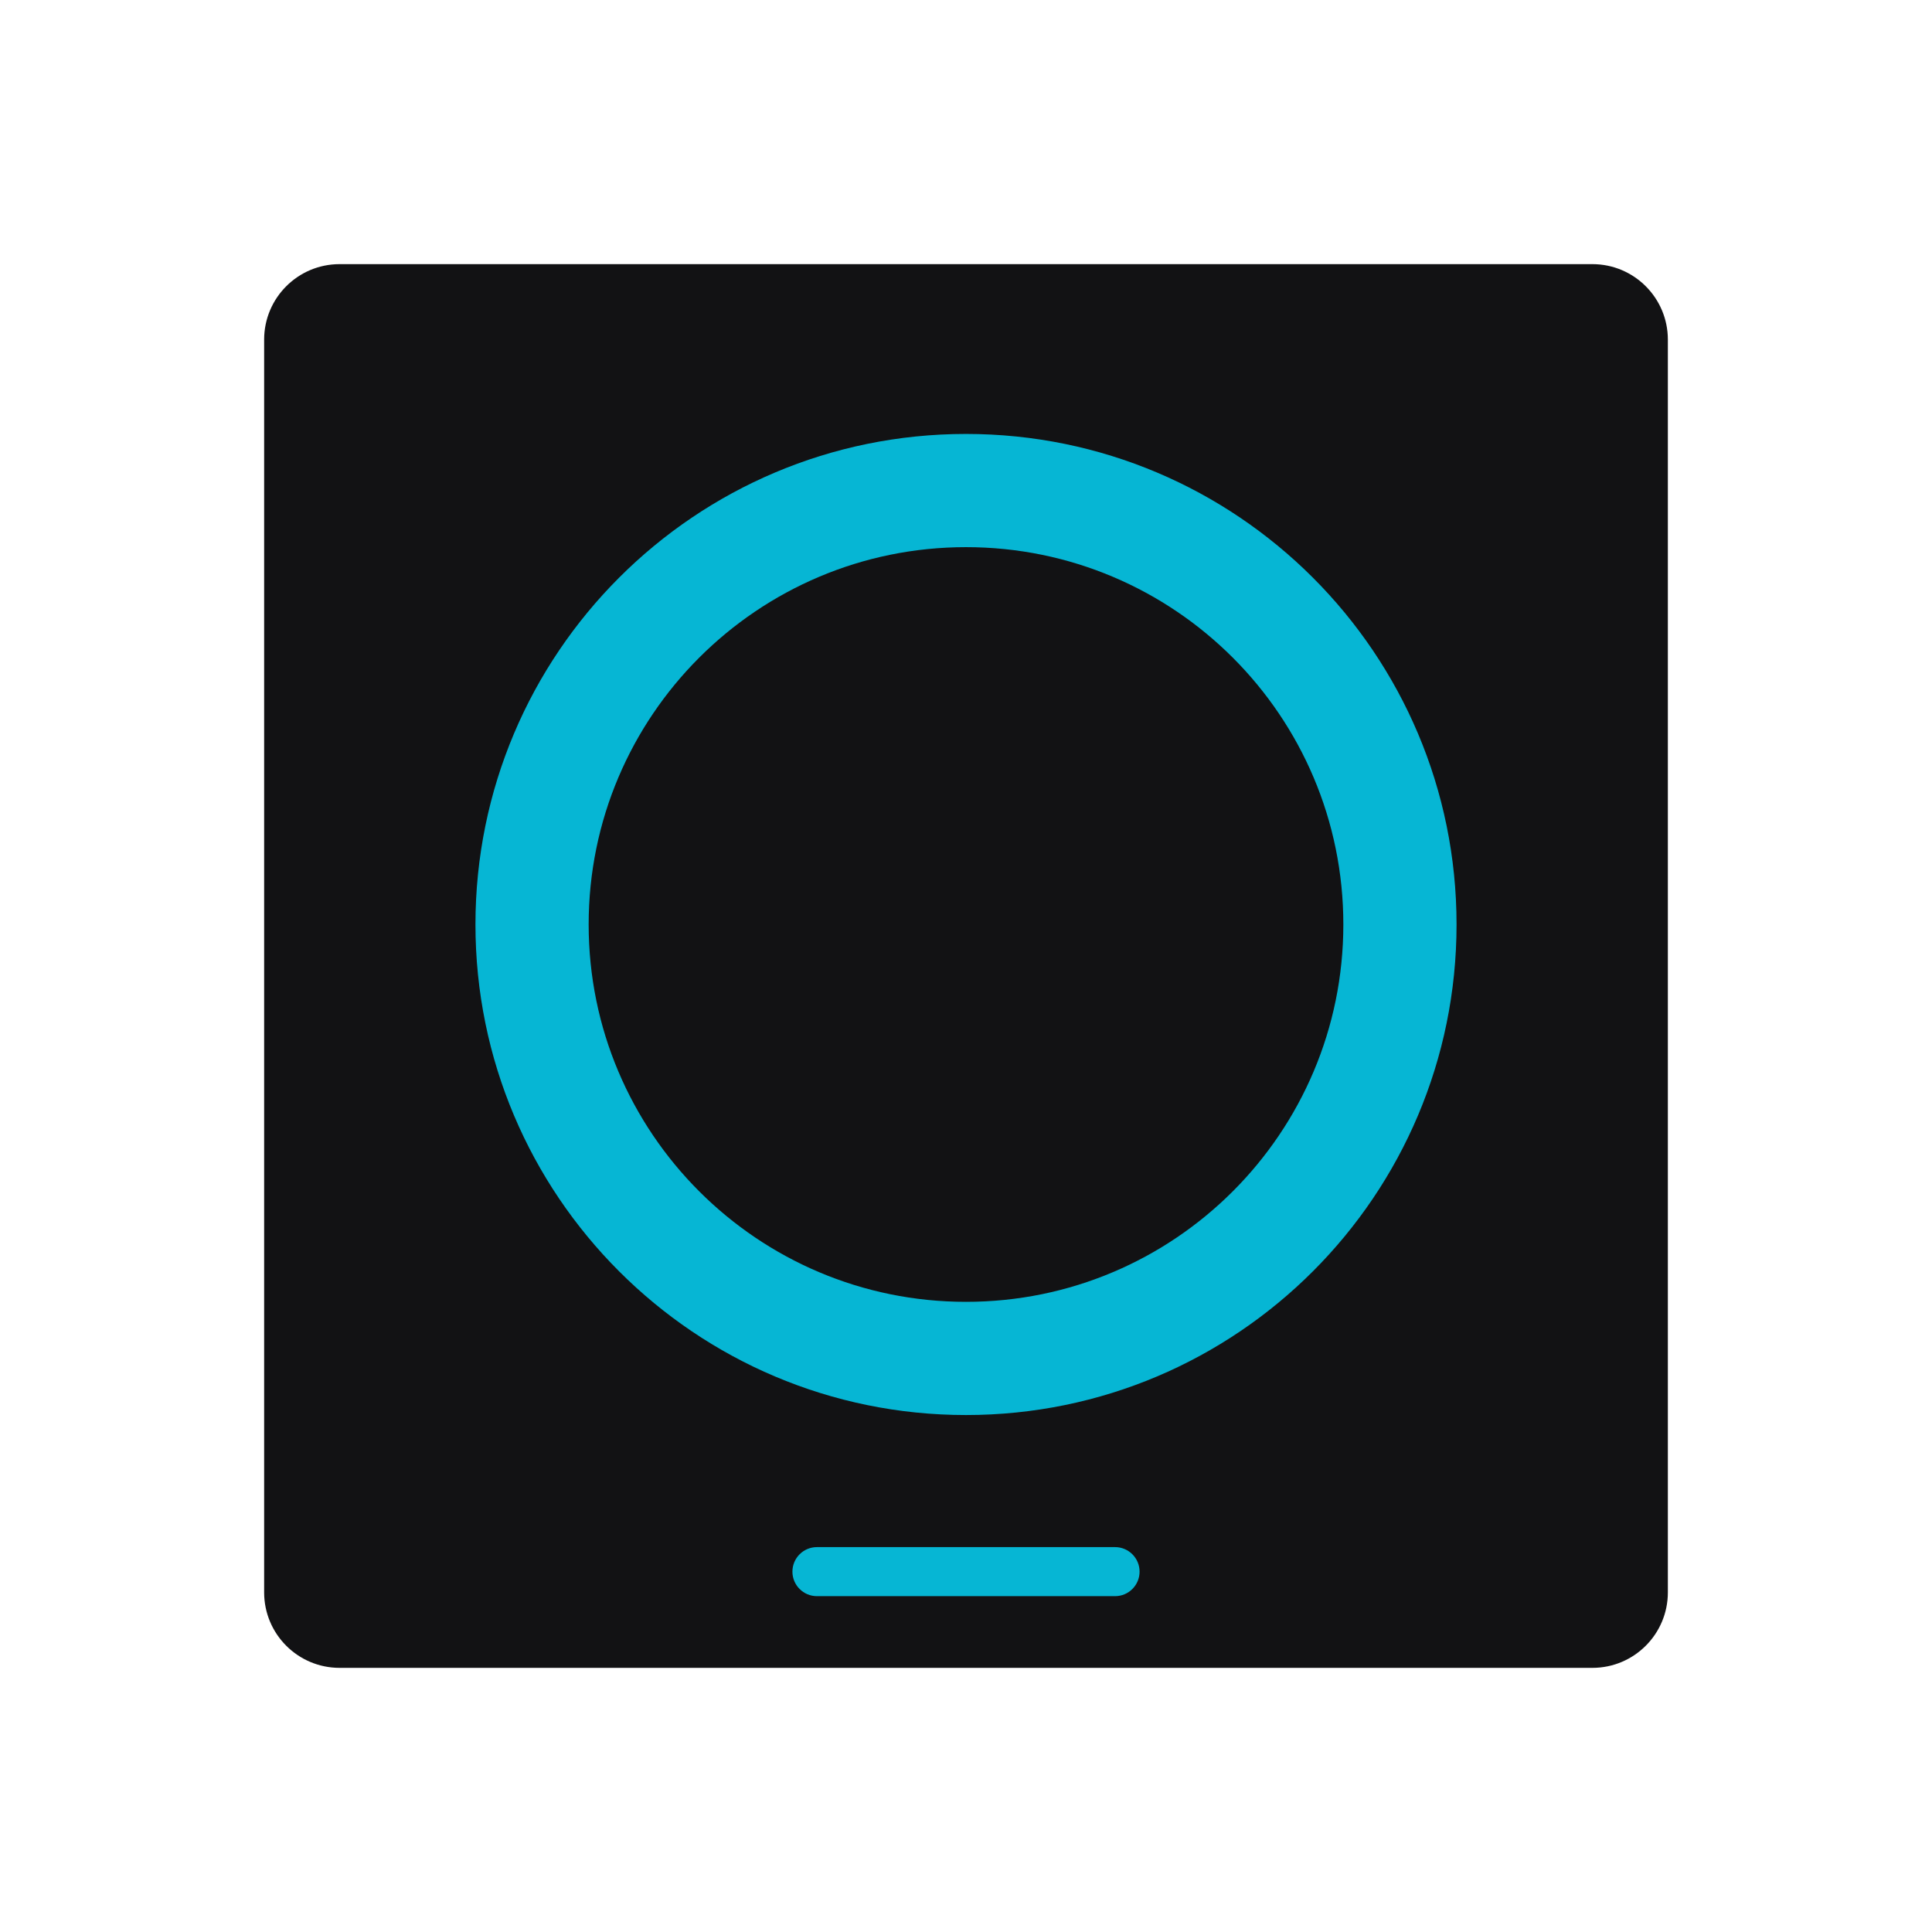
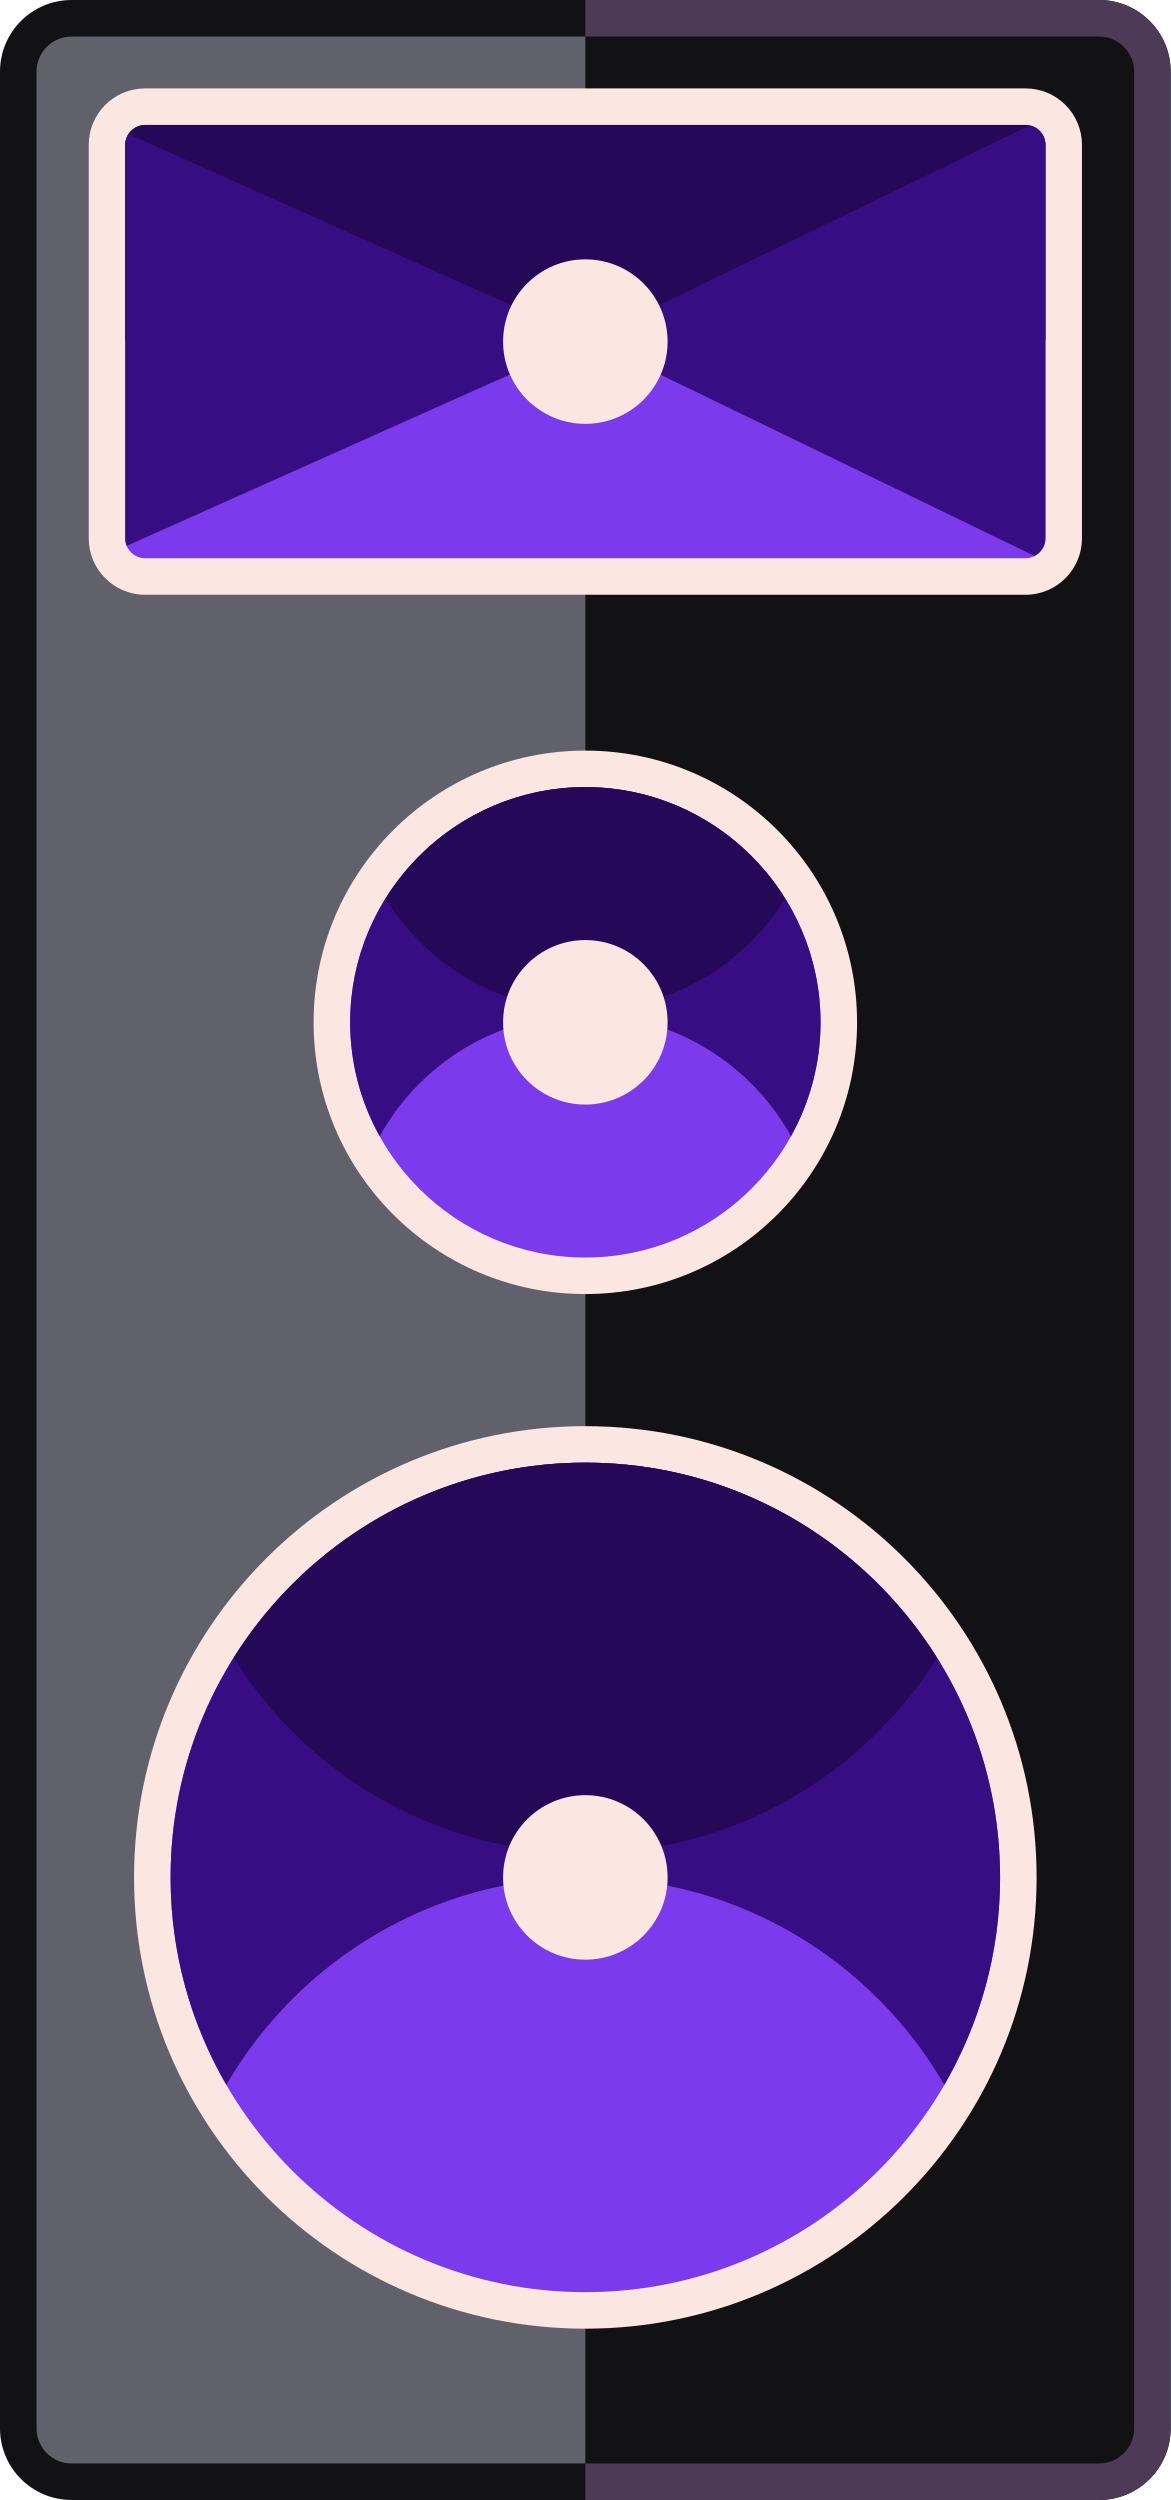
- <svg xmlns="http://www.w3.org/2000/svg" width="1024" height="1024" viewBox="0 0 1024 1024">
-   <rect x="140" y="140" width="744" height="744" rx="40" fill="#121214" />
-   <circle cx="512" cy="490" r="260" fill="#06B6D4" />
-   <circle cx="512" cy="490" r="200" fill="#121214" />
-   <rect x="420" y="820" width="184" height="26" rx="13" fill="#06B6D4" />
+ <svg xmlns="http://www.w3.org/2000/svg" width="22.615mm" height="48.296mm" viewBox="0 0 22.615 48.296" version="1.1" id="svg1" xml:space="preserve">
+   <defs id="defs1" />
+   <g id="g1" transform="matrix(0.2645833,0,0,0.2645833,792.6317,4.179969)">
+     <g id="g34">
+       <path id="path358-9" d="m -2915.527,166.736 h -75.019 c -2.887,0 -5.228,-2.34 -5.228,-5.228 V -10.57 c 0,-2.887 2.341,-5.228 5.228,-5.228 h 75.019 c 2.887,0 5.228,2.341 5.228,5.228 V 161.508 c 0,2.888 -2.341,5.228 -5.228,5.228" style="fill:#121214;fill-opacity:1;fill-rule:nonzero;stroke:none;stroke-width:0.133" />
+       <path id="path359-1" d="m -2915.527,-15.798 h -37.51 v 2.668 h 37.51 c 1.413,0 2.562,1.148 2.562,2.561 V 161.508 c 0,1.414 -1.149,2.561 -2.562,2.561 h -37.51 v 2.667 h 37.51 c 2.887,0 5.228,-2.34 5.228,-5.228 V -10.57 c 0,-2.887 -2.341,-5.228 -5.228,-5.228" style="fill:#4d3a57;fill-opacity:1;fill-rule:nonzero;stroke:none;stroke-width:0.133" />
+       <path id="path360-9" d="m -2953.037,-13.13 h -37.508 c -1.413,0 -2.561,1.148 -2.561,2.561 V 161.508 c 0,1.414 1.148,2.561 2.561,2.561 h 37.508 V -13.13" style="fill:#61616c;fill-opacity:1;fill-rule:nonzero;stroke:none;stroke-width:0.133" />
+       <path id="path361-0" d="m -2953.036,88.331 c -18.197,0 -32.95,14.752 -32.95,32.949 0,18.197 14.752,32.949 32.95,32.949 18.197,0 32.949,-14.752 32.949,-32.949 0,-18.197 -14.752,-32.949 -32.949,-32.949" style="fill:#fce6e1;fill-opacity:1;fill-rule:nonzero;stroke:none;stroke-width:0.133" />
+       <path id="path362-6" d="m -2953.036,151.563 c -16.699,0 -30.283,-13.584 -30.283,-30.283 0,-16.698 13.584,-30.284 30.283,-30.284 16.698,0 30.283,13.585 30.283,30.284 0,16.699 -13.584,30.283 -30.283,30.283" style="fill:#7c3aed;fill-opacity:1;fill-rule:nonzero;stroke:none;stroke-width:0.133" />
+       <path id="path363-1" d="m -2953.036,121.28 c 11.184,0 20.965,6.099 26.209,15.142 2.585,-4.457 4.074,-9.627 4.074,-15.142 0,-16.698 -13.584,-30.284 -30.283,-30.284 -16.699,0 -30.283,13.585 -30.283,30.284 0,5.515 1.489,10.684 4.074,15.142 5.245,-9.043 15.025,-15.142 26.21,-15.142" style="fill:#380c83;fill-opacity:1;fill-rule:nonzero;stroke:none;stroke-width:0.133" />
+       <path id="path364-73" d="m -2953.036,90.996 c -10.815,0 -20.318,5.703 -25.676,14.255 5.358,8.552 14.861,14.253 25.676,14.253 10.815,0 20.317,-5.701 25.675,-14.253 -5.358,-8.552 -14.861,-14.255 -25.675,-14.255" style="fill:#260859;fill-opacity:1;fill-rule:nonzero;stroke:none;stroke-width:0.133" />
+       <path id="path365-8" d="m -2953.036,39.007 c -10.957,0 -19.84,8.883 -19.84,19.839 0,10.957 8.882,19.84 19.84,19.84 10.957,0 19.84,-8.883 19.84,-19.84 0,-10.956 -8.882,-19.839 -19.84,-19.839" style="fill:#fce6e1;fill-opacity:1;fill-rule:nonzero;stroke:none;stroke-width:0.133" />
+       <path id="path366-7" d="m -2953.036,76.019 c -9.468,0 -17.173,-7.704 -17.173,-17.173 0,-9.469 7.705,-17.173 17.173,-17.173 9.469,0 17.173,7.704 17.173,17.173 0,9.469 -7.704,17.173 -17.173,17.173" style="fill:#7c3aed;fill-opacity:1;fill-rule:nonzero;stroke:none;stroke-width:0.133" />
+       <path id="path367-0" d="m -2953.036,58.296 c 6.455,0 12.083,3.583 15.017,8.861 1.37,-2.465 2.157,-5.297 2.157,-8.312 0,-9.469 -7.704,-17.173 -17.173,-17.173 -9.468,0 -17.173,7.704 -17.173,17.173 0,3.015 0.787,5.847 2.157,8.312 2.933,-5.279 8.562,-8.861 15.016,-8.861" style="fill:#380c83;fill-opacity:1;fill-rule:nonzero;stroke:none;stroke-width:0.133" />
+       <path id="path368-3" d="m -2953.036,41.672 c -6.157,0 -11.552,3.268 -14.583,8.151 3.032,4.881 8.427,8.149 14.583,8.149 6.157,0 11.552,-3.268 14.584,-8.149 -3.032,-4.883 -8.427,-8.151 -14.584,-8.151" style="fill:#260859;fill-opacity:1;fill-rule:nonzero;stroke:none;stroke-width:0.133" />
+       <path id="path369-6" d="m -2920.892,27.628 h -64.287 c -2.273,0 -4.116,-1.844 -4.116,-4.116 v -28.739 c 0,-2.272 1.843,-4.116 4.116,-4.116 h 64.287 c 2.273,0 4.116,1.844 4.116,4.116 v 28.739 c 0,2.272 -1.843,4.116 -4.116,4.116" style="fill:#fce6e1;fill-opacity:1;fill-rule:nonzero;stroke:none;stroke-width:0.133" />
+       <path id="path370-9" d="m -2985.18,24.962 c -0.799,0 -1.45,-0.649 -1.45,-1.449 v -28.739 c 0,-0.799 0.65,-1.449 1.45,-1.449 h 64.288 c 0.8,0 1.449,0.651 1.449,1.449 v 28.739 c 0,0.8 -0.649,1.449 -1.449,1.449 h -64.288" style="fill:#7c3aed;fill-opacity:1;fill-rule:nonzero;stroke:none;stroke-width:0.133" />
+       <path id="path371-1" d="m -2919.443,9.048 v -14.275 c 0,-0.799 -0.649,-1.449 -1.449,-1.449 h -64.288 c -0.799,0 -1.45,0.651 -1.45,1.449 v 14.275 h 67.187" style="fill:#260859;fill-opacity:1;fill-rule:nonzero;stroke:none;stroke-width:0.133" />
+       <path id="path372-4" d="m -2986.376,-5.996 c -0.147,0.227 -0.254,0.48 -0.254,0.769 v 28.739 c 0,0.193 0.042,0.377 0.111,0.545 l 33.681,-15.06 -33.538,-14.993" style="fill:#380c83;fill-opacity:1;fill-rule:nonzero;stroke:none;stroke-width:0.133" />
+       <path id="path373-1" d="m -2919.443,23.512 v -28.739 c 0,-0.704 -0.514,-1.264 -1.181,-1.395 l -32.213,15.619 32.591,15.795 c 0.471,-0.239 0.804,-0.716 0.804,-1.28" style="fill:#380c83;fill-opacity:1;fill-rule:nonzero;stroke:none;stroke-width:0.133" />
+       <path id="path374-4" d="m -2953.036,3.138 c -3.317,0 -6.006,2.689 -6.006,6.005 0,3.317 2.689,6.005 6.006,6.005 3.317,0 6.006,-2.688 6.006,-6.005 0,-3.316 -2.689,-6.005 -6.006,-6.005" style="fill:#fce6e1;fill-opacity:1;fill-rule:nonzero;stroke:none;stroke-width:0.133" />
+       <path id="path375-6" d="m -2953.036,52.84 c -3.317,0 -6.006,2.689 -6.006,6.005 0,3.317 2.689,6.005 6.006,6.005 3.317,0 6.006,-2.688 6.006,-6.005 0,-3.316 -2.689,-6.005 -6.006,-6.005" style="fill:#fce6e1;fill-opacity:1;fill-rule:nonzero;stroke:none;stroke-width:0.133" />
+       <path id="path376-1" d="m -2953.036,115.275 c -3.317,0 -6.006,2.688 -6.006,6.005 0,3.316 2.689,6.006 6.006,6.006 3.317,0 6.006,-2.69 6.006,-6.006 0,-3.317 -2.689,-6.005 -6.006,-6.005" style="fill:#fce6e1;fill-opacity:1;fill-rule:nonzero;stroke:none;stroke-width:0.133" />
+     </g>
+   </g>
</svg>
